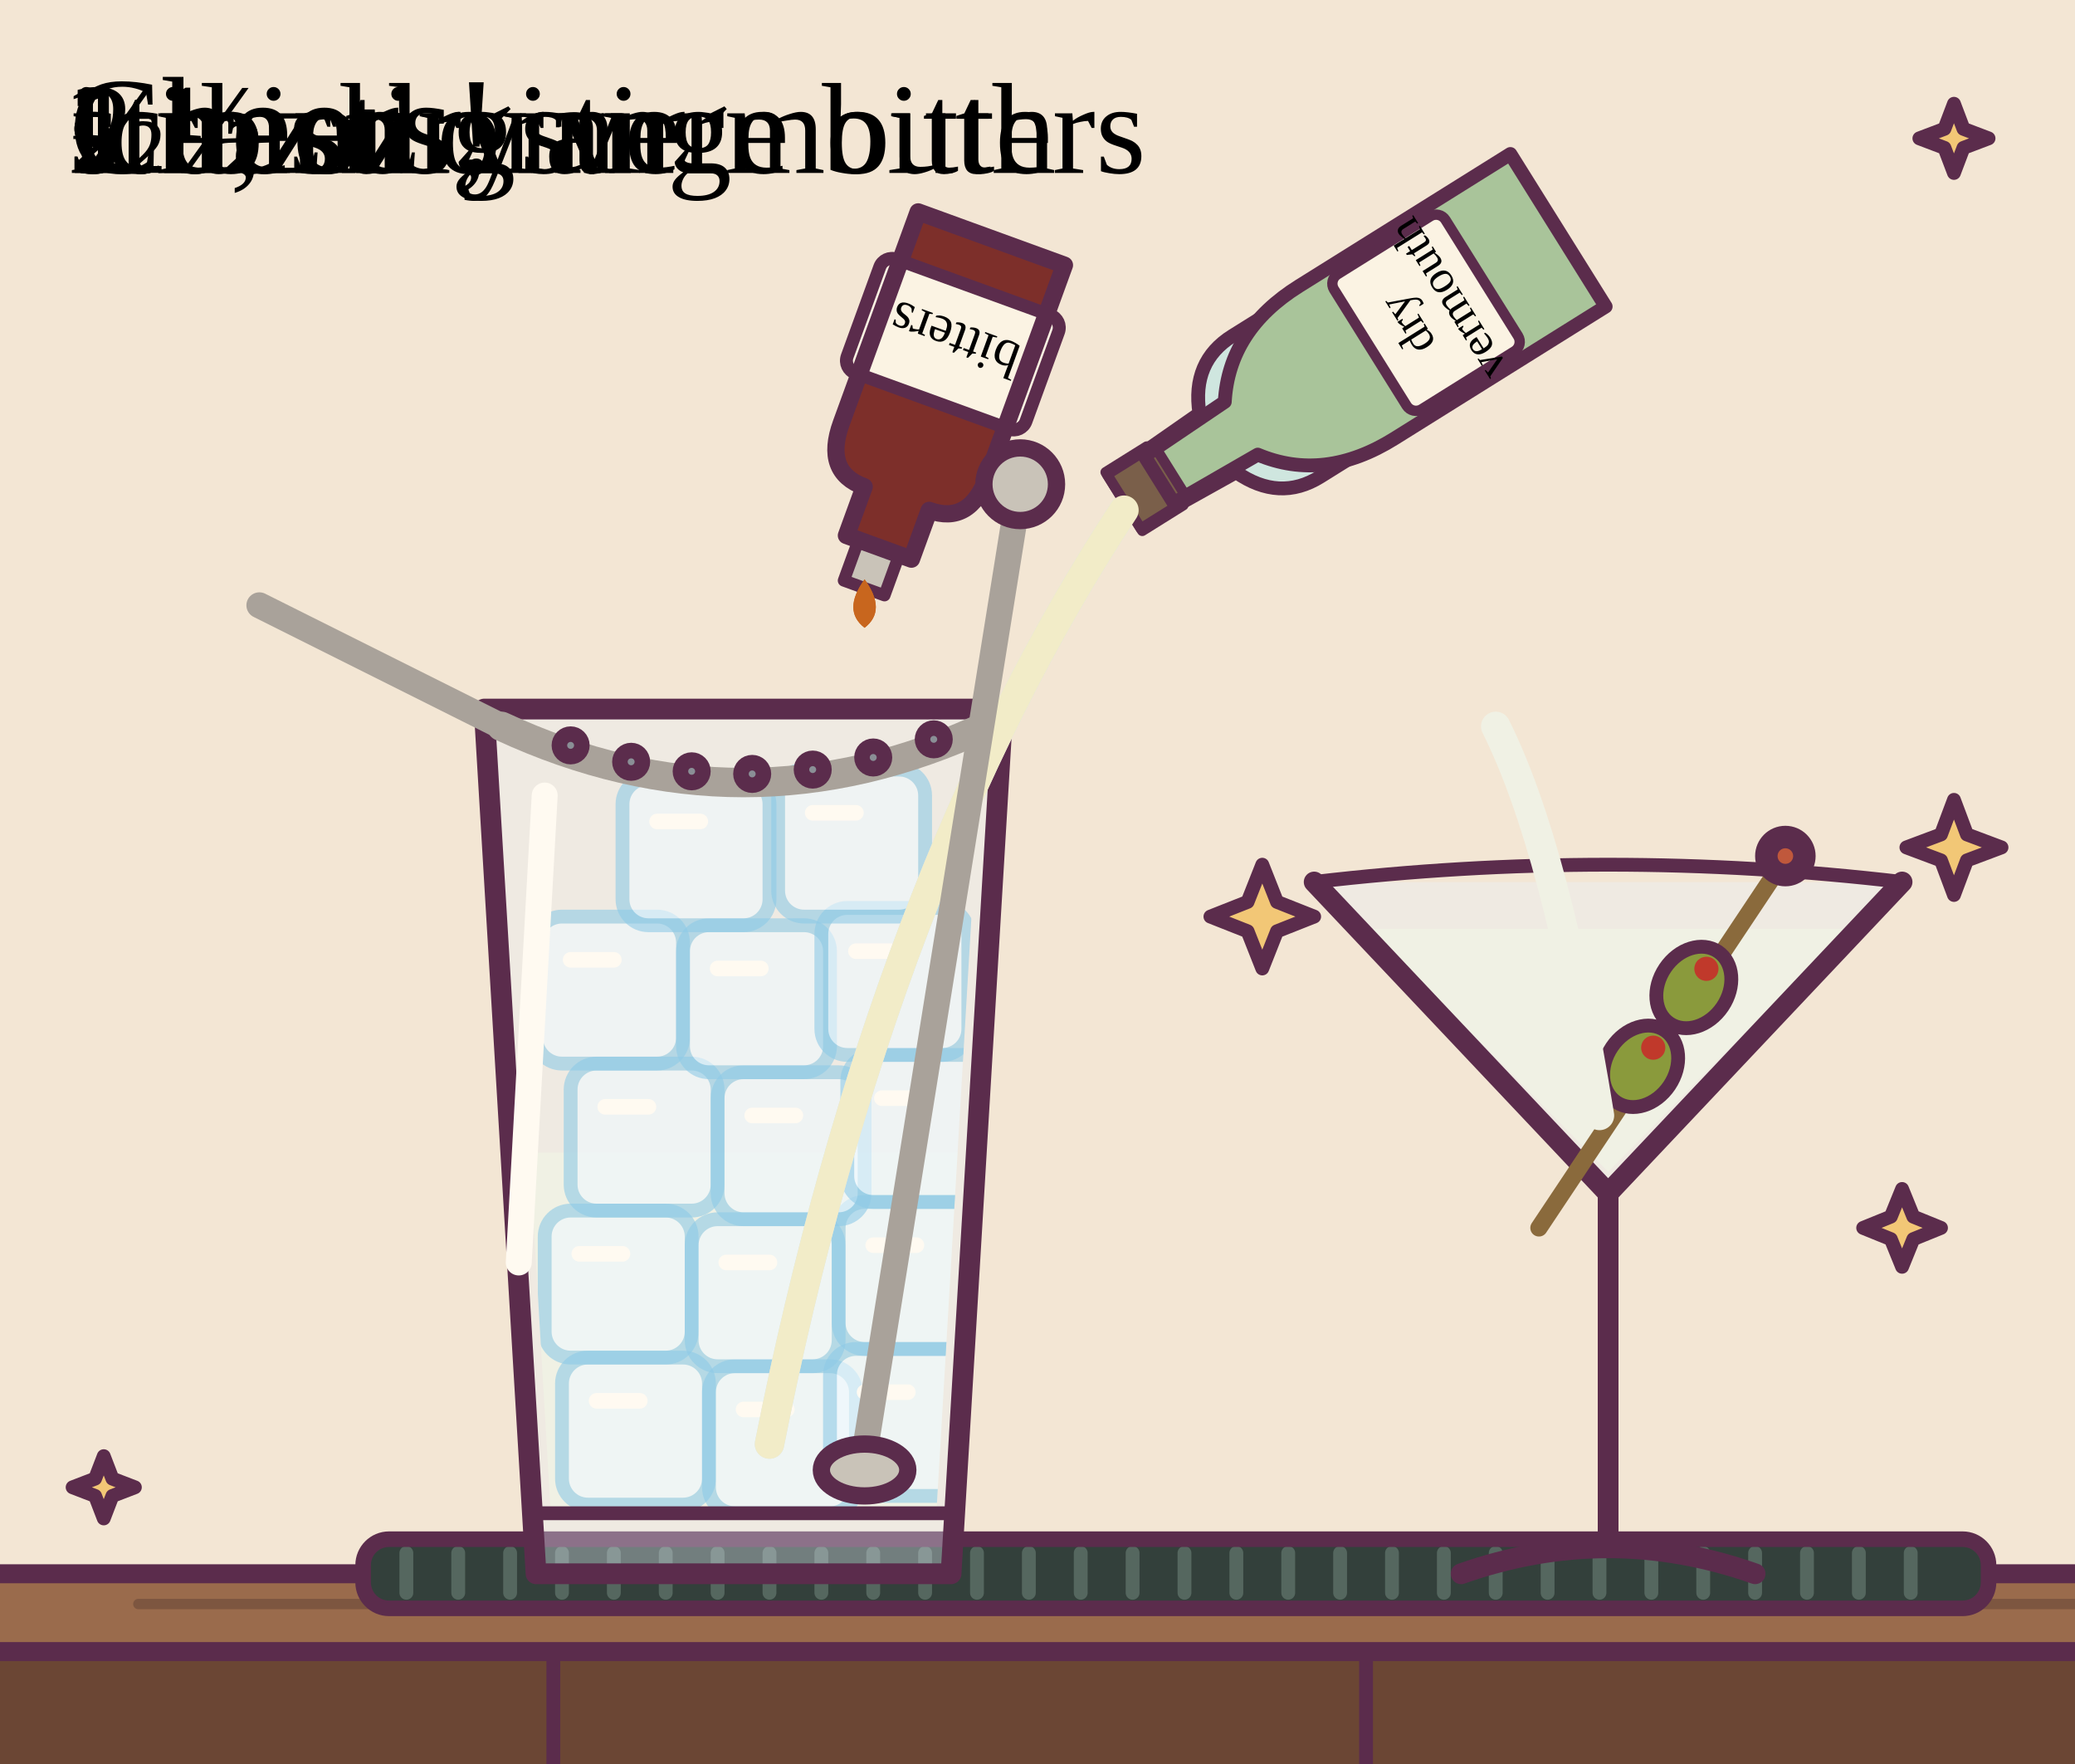
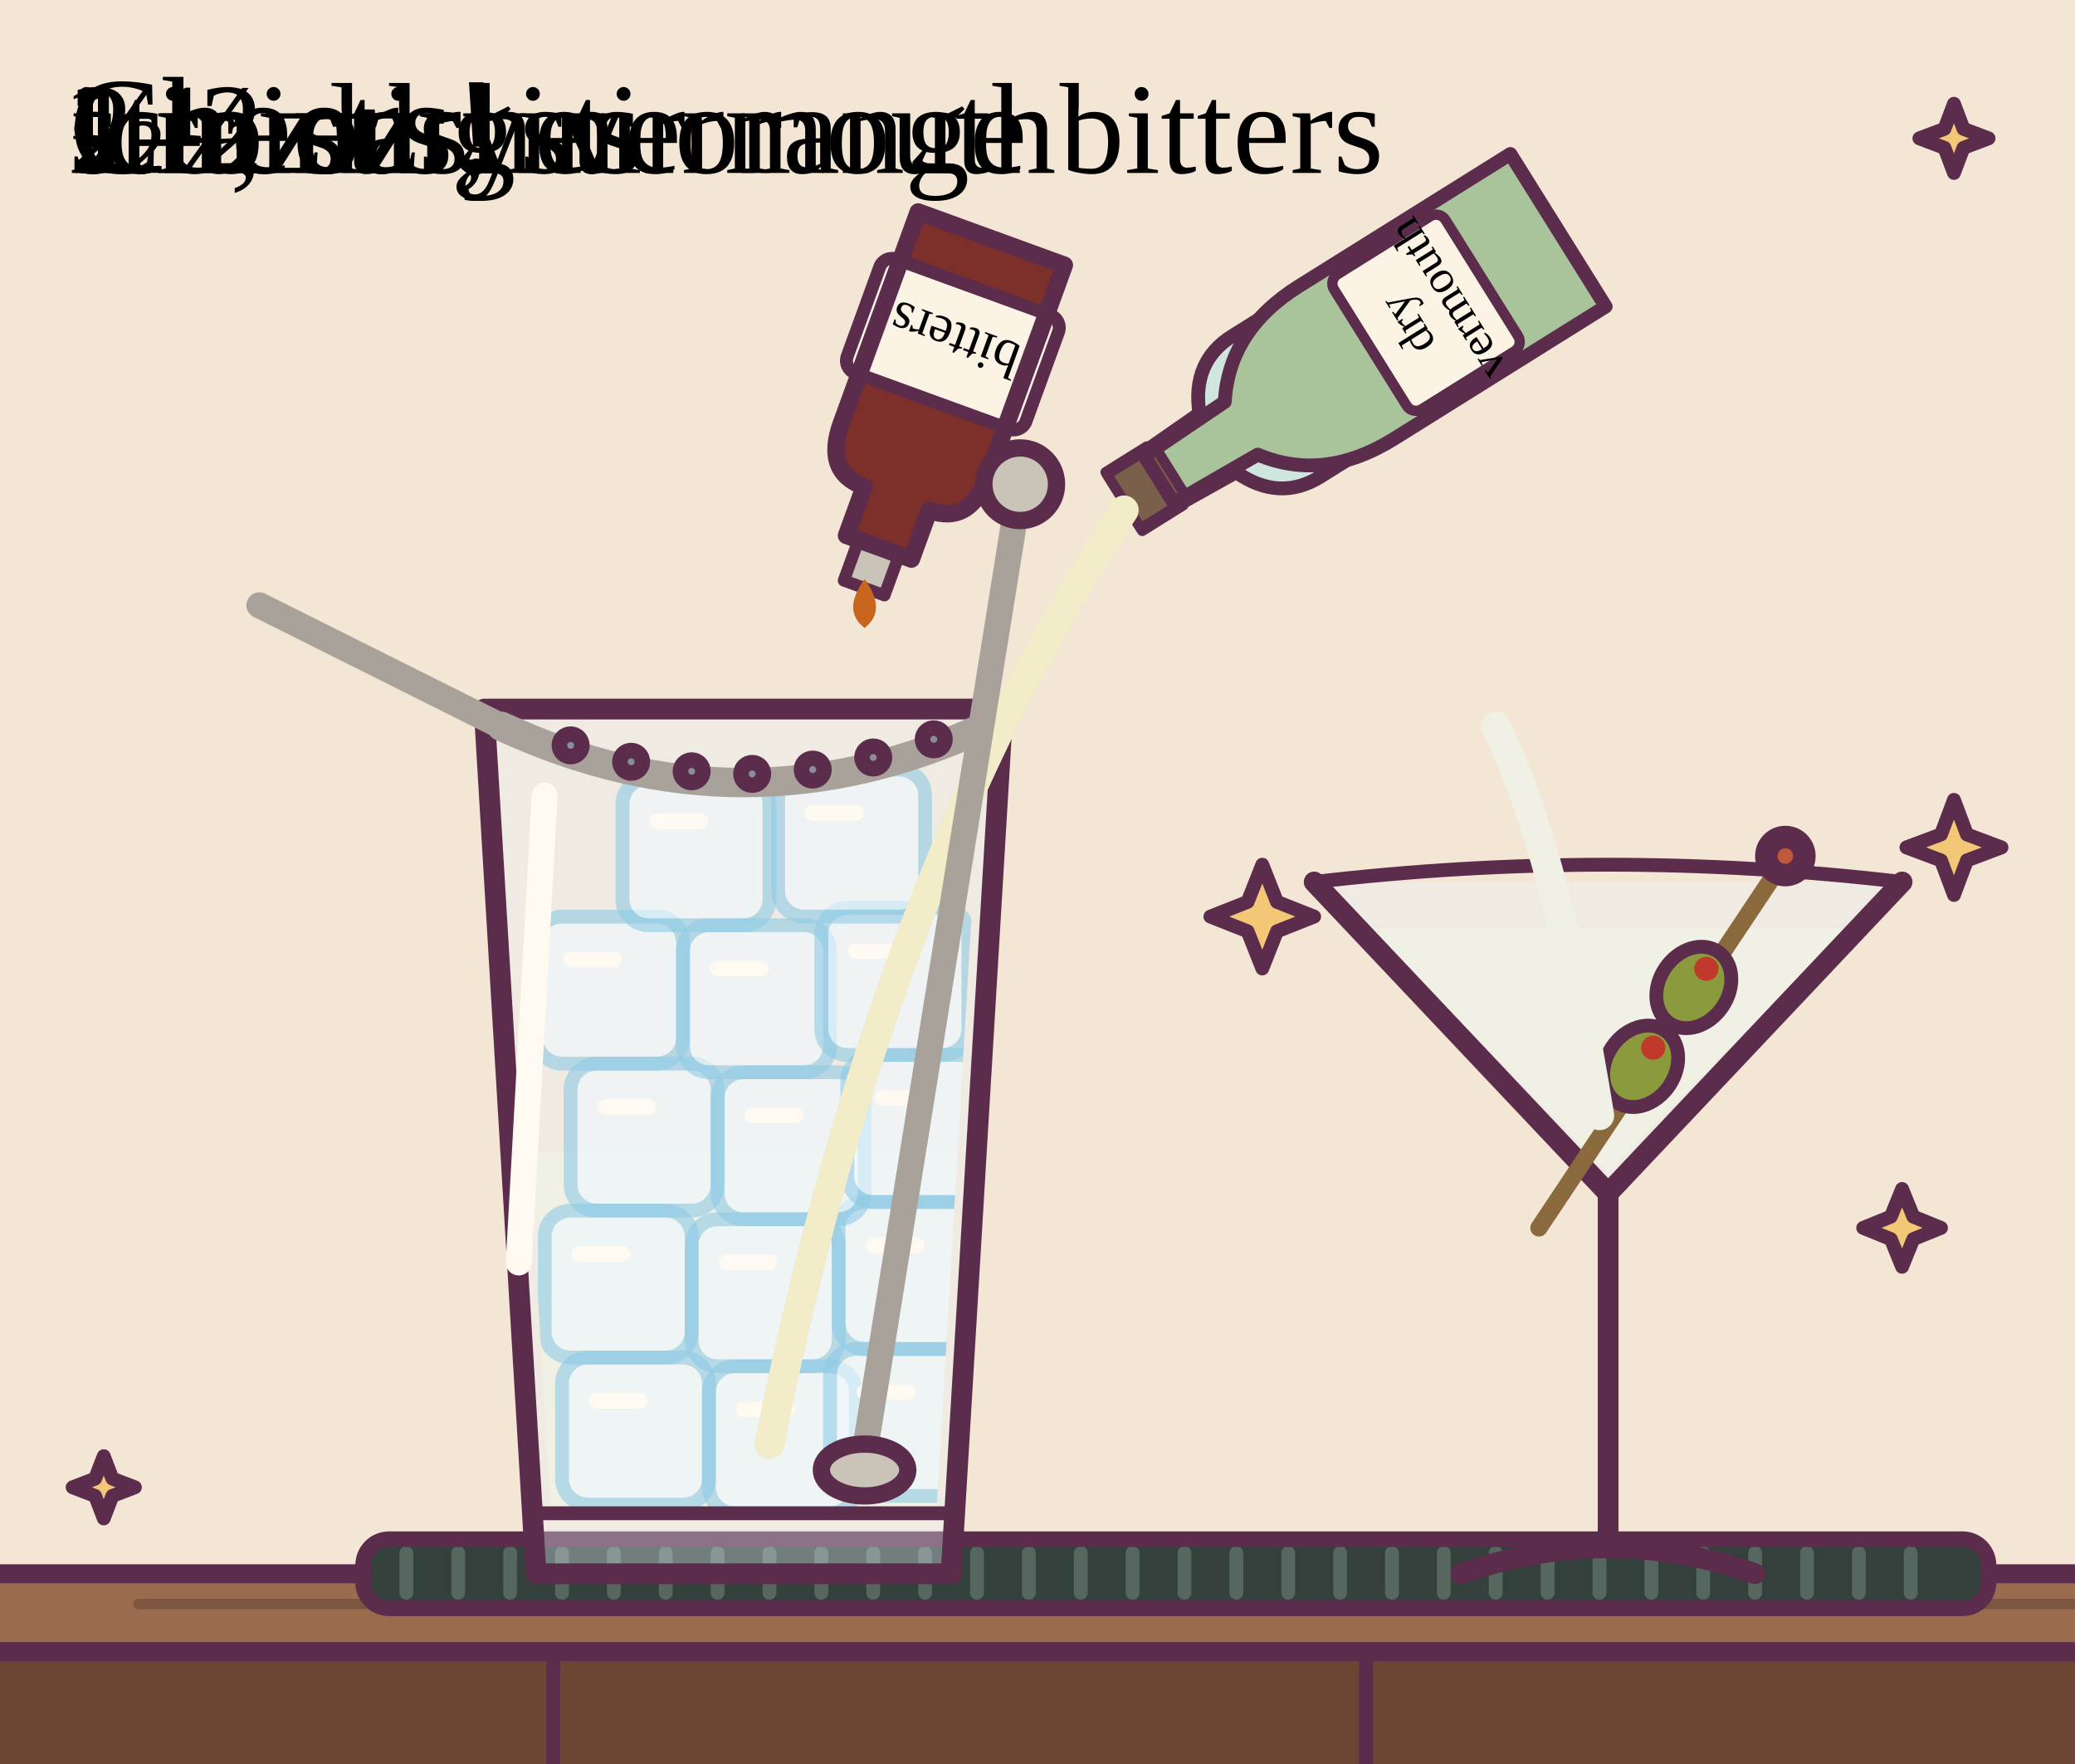
<svg viewBox="0 0 240 204" role="img" aria-label="How to make a Martini, step by step: Combine ingredients. Add the gin, dry vermouth and bitters to a mixing glass. Stir. Fill with ice and stir until the drink is good and cold. Then, stir longer! (Seriously. You need some of that ice to melt. Water softens the alcohol-bite and brings the drink into balance. Dilution is part of the recipe.) Serve up. Strain into a chilled martini glass. Garnish. Olives on a pick, or a lemon twist. Cheers!">
  <g transform="translate(-104 -14)">
    <g filter="url(#wash)">
      <rect x="0" y="0" width="400" height="236" fill="#f3e6d4" />
    </g>
    <rect x="0" y="196" width="400" height="40" fill="#6e4b39" />
    <g filter="url(#wash)">
      <rect x="0" y="196" width="400" height="9" fill="#9a6b4c" />
      <rect x="0" y="205" width="400" height="31" fill="#6b4634" />
    </g>
    <g filter="url(#crayon)" fill="none" stroke="#5b2c4c" stroke-width="2.2" stroke-linecap="round" stroke-linejoin="round">
      <path d="M0 196 H400 M0 205 H400" />
      <path d="M64 205 V236" stroke-width="1.6" />
      <path d="M168 205 V236" stroke-width="1.6" />
      <path d="M262 205 V236" stroke-width="1.6" />
      <path d="M352 205 V236" stroke-width="1.6" />
      <path d="M22 199.5 h38" stroke="#7d5640" stroke-width="1.2" />
      <path d="M120 199.5 h54" stroke="#7d5640" stroke-width="1.2" />
      <path d="M230 199.5 h30" stroke="#7d5640" stroke-width="1.2" />
      <path d="M300 199.5 h46" stroke="#7d5640" stroke-width="1.2" />
    </g>
    <rect x="146" y="192" width="188" height="8" rx="3" fill="#33403b" />
    <path d="M151 193.6 v4.6" stroke="#55675f" stroke-width="1.6" stroke-linecap="round" />
    <path d="M157 193.6 v4.6" stroke="#55675f" stroke-width="1.6" stroke-linecap="round" />
    <path d="M163 193.6 v4.6" stroke="#55675f" stroke-width="1.6" stroke-linecap="round" />
    <path d="M169 193.6 v4.6" stroke="#55675f" stroke-width="1.6" stroke-linecap="round" />
    <path d="M175 193.6 v4.6" stroke="#55675f" stroke-width="1.6" stroke-linecap="round" />
    <path d="M181 193.6 v4.6" stroke="#55675f" stroke-width="1.6" stroke-linecap="round" />
    <path d="M187 193.6 v4.6" stroke="#55675f" stroke-width="1.6" stroke-linecap="round" />
    <path d="M193 193.6 v4.6" stroke="#55675f" stroke-width="1.6" stroke-linecap="round" />
    <path d="M199 193.6 v4.6" stroke="#55675f" stroke-width="1.6" stroke-linecap="round" />
    <path d="M205 193.6 v4.6" stroke="#55675f" stroke-width="1.6" stroke-linecap="round" />
    <path d="M211 193.6 v4.6" stroke="#55675f" stroke-width="1.6" stroke-linecap="round" />
    <path d="M217 193.6 v4.6" stroke="#55675f" stroke-width="1.6" stroke-linecap="round" />
    <path d="M223 193.6 v4.6" stroke="#55675f" stroke-width="1.6" stroke-linecap="round" />
    <path d="M229 193.6 v4.6" stroke="#55675f" stroke-width="1.6" stroke-linecap="round" />
    <path d="M235 193.6 v4.6" stroke="#55675f" stroke-width="1.6" stroke-linecap="round" />
    <path d="M241 193.6 v4.6" stroke="#55675f" stroke-width="1.6" stroke-linecap="round" />
    <path d="M247 193.6 v4.6" stroke="#55675f" stroke-width="1.6" stroke-linecap="round" />
    <path d="M253 193.6 v4.6" stroke="#55675f" stroke-width="1.6" stroke-linecap="round" />
    <path d="M259 193.6 v4.6" stroke="#55675f" stroke-width="1.6" stroke-linecap="round" />
    <path d="M265 193.6 v4.6" stroke="#55675f" stroke-width="1.6" stroke-linecap="round" />
    <path d="M271 193.6 v4.6" stroke="#55675f" stroke-width="1.6" stroke-linecap="round" />
    <path d="M277 193.6 v4.6" stroke="#55675f" stroke-width="1.6" stroke-linecap="round" />
    <path d="M283 193.6 v4.6" stroke="#55675f" stroke-width="1.6" stroke-linecap="round" />
    <path d="M289 193.6 v4.6" stroke="#55675f" stroke-width="1.6" stroke-linecap="round" />
    <path d="M295 193.6 v4.6" stroke="#55675f" stroke-width="1.6" stroke-linecap="round" />
    <path d="M301 193.6 v4.6" stroke="#55675f" stroke-width="1.6" stroke-linecap="round" />
    <path d="M307 193.6 v4.6" stroke="#55675f" stroke-width="1.6" stroke-linecap="round" />
    <path d="M313 193.6 v4.6" stroke="#55675f" stroke-width="1.6" stroke-linecap="round" />
    <path d="M319 193.6 v4.6" stroke="#55675f" stroke-width="1.6" stroke-linecap="round" />
    <path d="M325 193.6 v4.6" stroke="#55675f" stroke-width="1.6" stroke-linecap="round" />
    <g filter="url(#crayon)" fill="none" stroke="#5b2c4c" stroke-width="2.6" stroke-linecap="round" stroke-linejoin="round">
      <rect x="146" y="192" width="188" height="8" rx="3" stroke-width="1.8" />
    </g>
    <g class="twinkle d2" style="transform-origin:330px 30px">
      <path d="M330 26 L331.1 28.9 L334 30 L331.1 31.1 L330 34 L328.9 31.1 L326 30 L328.9 28.9Z" fill="#f2c776" stroke="#5b2c4c" stroke-width="1.6" stroke-linejoin="round" />
    </g>
    <g class="twinkle d3" style="transform-origin:116px 186px">
      <path d="M116 182.4 L117 185 L119.6 186 L117 187 L116 189.6 L115 187 L112.4 186 L115 185Z" fill="#f2c776" stroke="#5b2c4c" stroke-width="1.6" stroke-linejoin="round" />
    </g>
    <g class="mix25">
      <g class="tip24" style="transform-origin:220px 96px">
        <g class="shk23" style="transform-origin:190px 116px">
          <g filter="url(#wash)">
            <path d="M160 96 L220 96 L214 196 L166 196Z" fill="#e7f1fb" opacity=".35" />
          </g>
          <clipPath id="martini-mx">
            <path d="M162.4 99 L217.6 99 L212.3 189 L167.7 189Z" />
          </clipPath>
          <g clip-path="url(#martini-mx)">
            <g filter="url(#wash)">
              <g class="ml4" style="transform-origin:190px 190px">
                <rect x="158" y="164.5" width="64" height="25.5" fill="#d5e4e8" />
              </g>
              <g class="ml5" style="transform-origin:190px 165px">
                <rect x="158" y="159.5" width="64" height="5.5" fill="#f2ecc8" />
              </g>
              <g class="ml6" style="transform-origin:190px 160px">
                <rect x="158" y="157.9" width="64" height="2.1" fill="#c8661e" />
              </g>
              <g class="mixed7" style="transform-origin:190px 190px">
                <rect x="158" y="147.3" width="64" height="42.7" fill="#f0f1e4" />
              </g>
            </g>
            <g class="mice8" style="transform-origin:177.5px 179.5px">
              <rect x="169" y="171" width="17" height="17" rx="3" fill="#eef8ff" opacity=".6" stroke="#8ecae6" stroke-width="1.6" />
              <path d="M173 176 h5" stroke="#fffaf1" stroke-width="1.8" stroke-linecap="round" />
            </g>
            <g class="mice9" style="transform-origin:194.5px 180.5px">
              <rect x="186" y="172" width="17" height="17" rx="3" fill="#eef8ff" opacity=".6" stroke="#8ecae6" stroke-width="1.6" />
              <path d="M190 177 h5" stroke="#fffaf1" stroke-width="1.8" stroke-linecap="round" />
            </g>
            <g class="mice10" style="transform-origin:208.5px 178.5px">
              <rect x="200" y="170" width="17" height="17" rx="3" fill="#eef8ff" opacity=".6" stroke="#8ecae6" stroke-width="1.6" />
              <path d="M204 175 h5" stroke="#fffaf1" stroke-width="1.8" stroke-linecap="round" />
            </g>
            <g class="mice11" style="transform-origin:175.5px 162.5px">
              <rect x="167" y="154" width="17" height="17" rx="3" fill="#eef8ff" opacity=".6" stroke="#8ecae6" stroke-width="1.6" />
              <path d="M171 159 h5" stroke="#fffaf1" stroke-width="1.8" stroke-linecap="round" />
            </g>
            <g class="mice12" style="transform-origin:192.5px 163.5px">
              <rect x="184" y="155" width="17" height="17" rx="3" fill="#eef8ff" opacity=".6" stroke="#8ecae6" stroke-width="1.6" />
              <path d="M188 160 h5" stroke="#fffaf1" stroke-width="1.8" stroke-linecap="round" />
            </g>
            <g class="mice13" style="transform-origin:209.5px 161.5px">
              <rect x="201" y="153" width="17" height="17" rx="3" fill="#eef8ff" opacity=".6" stroke="#8ecae6" stroke-width="1.6" />
              <path d="M205 158 h5" stroke="#fffaf1" stroke-width="1.8" stroke-linecap="round" />
            </g>
            <g class="mice14" style="transform-origin:178.5px 145.5px">
              <rect x="170" y="137" width="17" height="17" rx="3" fill="#eef8ff" opacity=".6" stroke="#8ecae6" stroke-width="1.6" />
              <path d="M174 142 h5" stroke="#fffaf1" stroke-width="1.8" stroke-linecap="round" />
            </g>
            <g class="mice15" style="transform-origin:195.5px 146.5px">
              <rect x="187" y="138" width="17" height="17" rx="3" fill="#eef8ff" opacity=".6" stroke="#8ecae6" stroke-width="1.6" />
              <path d="M191 143 h5" stroke="#fffaf1" stroke-width="1.8" stroke-linecap="round" />
            </g>
            <g class="mice16" style="transform-origin:210.5px 144.5px">
              <rect x="202" y="136" width="17" height="17" rx="3" fill="#eef8ff" opacity=".6" stroke="#8ecae6" stroke-width="1.6" />
              <path d="M206 141 h5" stroke="#fffaf1" stroke-width="1.8" stroke-linecap="round" />
            </g>
            <g class="mice17" style="transform-origin:174.5px 128.5px">
              <rect x="166" y="120" width="17" height="17" rx="3" fill="#eef8ff" opacity=".6" stroke="#8ecae6" stroke-width="1.6" />
              <path d="M170 125 h5" stroke="#fffaf1" stroke-width="1.8" stroke-linecap="round" />
            </g>
            <g class="mice18" style="transform-origin:191.5px 129.5px">
              <rect x="183" y="121" width="17" height="17" rx="3" fill="#eef8ff" opacity=".6" stroke="#8ecae6" stroke-width="1.6" />
              <path d="M187 126 h5" stroke="#fffaf1" stroke-width="1.8" stroke-linecap="round" />
            </g>
            <g class="mice19" style="transform-origin:207.5px 127.5px">
              <rect x="199" y="119" width="17" height="17" rx="3" fill="#eef8ff" opacity=".6" stroke="#8ecae6" stroke-width="1.6" />
              <path d="M203 124 h5" stroke="#fffaf1" stroke-width="1.8" stroke-linecap="round" />
            </g>
            <g class="mice20" style="transform-origin:184.5px 112.5px">
              <rect x="176" y="104" width="17" height="17" rx="3" fill="#eef8ff" opacity=".6" stroke="#8ecae6" stroke-width="1.6" />
              <path d="M180 109 h5" stroke="#fffaf1" stroke-width="1.8" stroke-linecap="round" />
            </g>
            <g class="mice21" style="transform-origin:202.5px 111.5px">
              <rect x="194" y="103" width="17" height="17" rx="3" fill="#eef8ff" opacity=".6" stroke="#8ecae6" stroke-width="1.6" />
              <path d="M198 108 h5" stroke="#fffaf1" stroke-width="1.8" stroke-linecap="round" />
            </g>
          </g>
          <g filter="url(#crayon)" fill="none" stroke="#5b2c4c" stroke-width="2.6" stroke-linecap="round" stroke-linejoin="round">
            <path d="M160 96 L220 96 L214 196 L166 196Z" stroke-width="2.4" />
            <path d="M166 189 H214" stroke-width="1.6" />
            <path d="M167 106 L164 160" stroke="#fffaf1" stroke-width="3" />
          </g>
          <g class="strainer22">
            <g filter="url(#crayon)" fill="none" stroke="#5b2c4c" stroke-width="2.6" stroke-linecap="round" stroke-linejoin="round">
              <path d="M162 98 Q190 111 218 98" stroke="#a9a29a" stroke-width="3.4" />
              <path d="M162 98 L134 84" stroke="#a9a29a" stroke-width="3" />
              <circle cx="170" cy="100.2" r=".9" fill="#8a8f96" />
              <circle cx="177" cy="102.1" r=".9" fill="#8a8f96" />
              <circle cx="184" cy="103.2" r=".9" fill="#8a8f96" />
              <circle cx="191" cy="103.5" r=".9" fill="#8a8f96" />
              <circle cx="198" cy="103" r=".9" fill="#8a8f96" />
              <circle cx="205" cy="101.6" r=".9" fill="#8a8f96" />
              <circle cx="212" cy="99.5" r=".9" fill="#8a8f96" />
            </g>
          </g>
        </g>
      </g>
    </g>
    <g transform="translate(290 196) scale(1)">
      <g filter="url(#wash)">
        <path d="M-34 -80 L0 -44 L34 -80Z" fill="#e7f1fb" opacity=".35" />
      </g>
      <g class="gc2">
        <clipPath id="martini-gl">
          <path d="M-31 -78 L0 -46.5 L31 -78Z" />
        </clipPath>
        <g clip-path="url(#martini-gl)">
          <g filter="url(#wash)">
            <g class="band1" style="transform-origin:0px -45.5px">
              <rect x="-40" y="-74.6" width="80" height="29.1" fill="#f0f1e4" />
            </g>
          </g>
          <g filter="url(#wash)" />
        </g>
      </g>
      <g filter="url(#crayon)" fill="none" stroke="#5b2c4c" stroke-width="2.6" stroke-linecap="round" stroke-linejoin="round">
        <path d="M-34 -80 L0 -44 L34 -80" stroke-width="2.4" />
        <path d="M-34 -80 Q0 -84 34 -80" stroke-width="1.6" />
        <path d="M0 -44 V-4 M-17 0 Q0 -6 17 0" stroke-width="2.4" />
      </g>
      <g class="garn3">
        <g transform="translate(6 -62)">
          <g filter="url(#crayon)" fill="none" stroke="#5b2c4c" stroke-width="2.6" stroke-linecap="round" stroke-linejoin="round">
            <path d="M14 -20 L-14 22" stroke="#8a6a3c" stroke-width="2" />
            <circle cx="14.5" cy="-21" r="2.2" fill="#c0583c" />
          </g>
          <g transform="rotate(-56)">
            <g filter="url(#wash)">
              <ellipse cx="-4" cy="0" rx="5" ry="4" fill="#8a9a3c" />
            </g>
            <g filter="url(#crayon)" fill="none" stroke="#5b2c4c" stroke-width="2.6" stroke-linecap="round" stroke-linejoin="round">
              <ellipse cx="-4" cy="0" rx="5" ry="4" stroke-width="1.6" />
            </g>
            <circle cx="-1.4" cy="0" r="1.4" fill="#c0392b" />
            <g filter="url(#wash)">
              <ellipse cx="7" cy="0" rx="5" ry="4" fill="#8a9a3c" />
            </g>
            <g filter="url(#crayon)" fill="none" stroke="#5b2c4c" stroke-width="2.6" stroke-linecap="round" stroke-linejoin="round">
              <ellipse cx="7" cy="0" rx="5" ry="4" stroke-width="1.6" />
            </g>
            <circle cx="9.6" cy="0" r="1.4" fill="#c0392b" />
          </g>
        </g>
      </g>
    </g>
    <g class="btl26" style="transform-origin:234px 72px">
      <g transform="translate(234 72) rotate(-122)">
        <g transform="translate(0 57.6) scale(0.8)">
          <g filter="url(#wash)">
            <path d="M-12 0 L-12 -46 Q-12 -53 -5 -56 L-4.5 -66 L4.5 -66 L5 -56 Q12 -53 12 -46 L12 0Z" fill="#cfe6df" />
            <rect x="-10.5" y="-36" width="21" height="19" rx="1.6" fill="#fbf3e3" />
            <path d="M-5 -72 h10 v7 h-10Z" fill="#7a5f4a" />
          </g>
          <g filter="url(#crayon)" fill="none" stroke="#5b2c4c" stroke-width="2.6" stroke-linecap="round" stroke-linejoin="round">
            <path d="M-12 0 L-12 -46 Q-12 -53 -5 -56 L-4.5 -66 L4.5 -66 L5 -56 Q12 -53 12 -46 L12 0Z" stroke-width="2" />
            <rect x="-10.5" y="-36" width="21" height="19" rx="1.6" stroke-width="1.5" />
            <path d="M-5 -72 h10 v7 h-10Z" stroke-width="1.5" />
          </g>
          <text class="letter" x="0" y="-23.8" font-size="7.6" text-anchor="middle">gin</text>
        </g>
      </g>
    </g>
    <g filter="url(#crayon)" fill="none" stroke="#5b2c4c" stroke-width="2.6" stroke-linecap="round" stroke-linejoin="round" class="pour27">
      <path d="M234 73 Q206 115.6 193 181" stroke="#d5e4e8" stroke-width="3.4" />
    </g>
    <g class="btl29" style="transform-origin:234px 72px">
      <g transform="translate(234 72) rotate(-122)">
        <g transform="translate(0 59.2) scale(0.8)">
          <g filter="url(#wash)">
            <path d="M-13 0 L-13 -36 Q-13 -48 -4.5 -54 L-4 -68 L4 -68 L4.5 -54 Q13 -48 13 -36 L13 0Z" fill="#a9c49a" />
            <rect x="-11.5" y="-32" width="23" height="19" rx="1.6" fill="#fbf3e3" />
            <path d="M-4.6 -74 h9.2 v8 h-9.2Z" fill="#7a5f4a" />
          </g>
          <g filter="url(#crayon)" fill="none" stroke="#5b2c4c" stroke-width="2.6" stroke-linecap="round" stroke-linejoin="round">
            <path d="M-13 0 L-13 -36 Q-13 -48 -4.5 -54 L-4 -68 L4 -68 L4.5 -54 Q13 -48 13 -36 L13 0Z" stroke-width="2" />
            <rect x="-11.5" y="-32" width="23" height="19" rx="1.6" stroke-width="1.5" />
            <path d="M-4.6 -74 h9.2 v8 h-9.2Z" stroke-width="1.5" />
          </g>
          <text class="letter" x="0" y="-23.5" font-size="6.8" text-anchor="middle">dry</text>
          <text class="letter" x="0" y="-16.6" font-size="6.8" text-anchor="middle" textLength="20" lengthAdjust="spacingAndGlyphs">vermouth</text>
        </g>
      </g>
    </g>
    <g filter="url(#crayon)" fill="none" stroke="#5b2c4c" stroke-width="2.6" stroke-linecap="round" stroke-linejoin="round" class="pour30">
      <path d="M234 73 Q206 115.6 193 181" stroke="#f2ecc8" stroke-width="3.4" />
    </g>
    <g class="dshw33">
      <g class="dsh32" style="transform-origin:212.5px 58.5px">
        <g transform="translate(212.5 58.5) rotate(200)">
          <g filter="url(#wash)">
            <path d="M-9 -8 Q-9 -14 -4 -14 L-4 -20 L4 -20 L4 -14 Q9 -14 9 -8 L9 18 L-9 18Z" fill="#7d2f2a" />
            <rect x="-11" y="-2" width="22" height="14" rx="1.5" fill="#fbf3e3" />
            <rect x="-2.5" y="-25" width="5" height="5" fill="#c9c3b8" />
          </g>
          <g filter="url(#crayon)" fill="none" stroke="#5b2c4c" stroke-width="2" stroke-linecap="round" stroke-linejoin="round">
            <path d="M-9 -8 Q-9 -14 -4 -14 L-4 -20 L4 -20 L4 -14 Q9 -14 9 -8 L9 18 L-9 18Z" />
            <rect x="-11" y="-2" width="22" height="14" rx="1.5" stroke-width="1.5" />
            <rect x="-2.5" y="-25" width="5" height="5" stroke-width="1.4" />
          </g>
          <text class="letter" x="0" y="7.6" font-size="6.2" text-anchor="middle">bitters</text>
        </g>
      </g>
    </g>
    <g class="drop34">
      <path d="M204 81 q-2.6 3.6 0 5.6 q2.6 -2 0 -5.6Z" fill="#c8661e" />
    </g>
    <g class="drop35">
      <path d="M204 81 q-2.6 3.6 0 5.6 q2.6 -2 0 -5.6Z" fill="#c8661e" />
    </g>
    <g class="spnw39">
      <g class="spn38" style="transform-origin:204px 182px">
        <g filter="url(#crayon)" fill="none" stroke="#5b2c4c" stroke-width="2" stroke-linecap="round" stroke-linejoin="round">
          <path d="M222 70 L204 182" stroke="#a9a29a" stroke-width="3" />
          <circle cx="222" cy="70" r="4.2" fill="#c9c3b8" />
          <ellipse cx="204" cy="184" rx="5" ry="3" fill="#c9c3b8" />
        </g>
      </g>
    </g>
    <g filter="url(#crayon)" fill="none" stroke="#5b2c4c" stroke-width="2.6" stroke-linecap="round" stroke-linejoin="round" class="pour41">
      <path d="M277 98 Q284 112 289 143" stroke="#f0f1e4" stroke-width="3.4" />
    </g>
    <g class="cheer44">
      <g class="twinkle" style="transform-origin:250px 120px">
        <path d="M250 114 L251.7 118.3 L256 120 L251.7 121.7 L250 126 L248.3 121.7 L244 120 L248.3 118.3Z" fill="#f2c776" stroke="#5b2c4c" stroke-width="1.6" stroke-linejoin="round" />
      </g>
      <g class="twinkle d2" style="transform-origin:330px 112px">
        <path d="M330 106.5 L331.5 110.5 L335.5 112 L331.5 113.5 L330 117.5 L328.5 113.5 L324.5 112 L328.5 110.5Z" fill="#f2c776" stroke="#5b2c4c" stroke-width="1.6" stroke-linejoin="round" />
      </g>
      <g class="twinkle d3" style="transform-origin:324px 156px">
        <path d="M324 151.5 L325.3 154.7 L328.5 156 L325.3 157.3 L324 160.5 L322.7 157.3 L319.5 156 L322.7 154.7Z" fill="#f2c776" stroke="#5b2c4c" stroke-width="1.6" stroke-linejoin="round" />
      </g>
    </g>
    <text class="letter cap28" x="112" y="34" font-size="15">2 ½ oz gin</text>
    <text class="letter cap31" x="112" y="34" font-size="15">½ oz dry vermouth</text>
-     <text class="letter cap36" x="112" y="34" font-size="15">1 dash orange bitters</text>
+     <text class="letter cap36" x="112" y="34" font-size="15">1–2 dashes orange bitters</text>
    <text class="letter cap37" x="112" y="34" font-size="15">ice</text>
    <text class="letter cap40" x="112" y="34" font-size="15">stir, stir, stir</text>
    <text class="letter cap42" x="112" y="34" font-size="15">strain</text>
    <text class="letter cap43" x="112" y="34" font-size="16">Cheers!</text>
  </g>
</svg>
